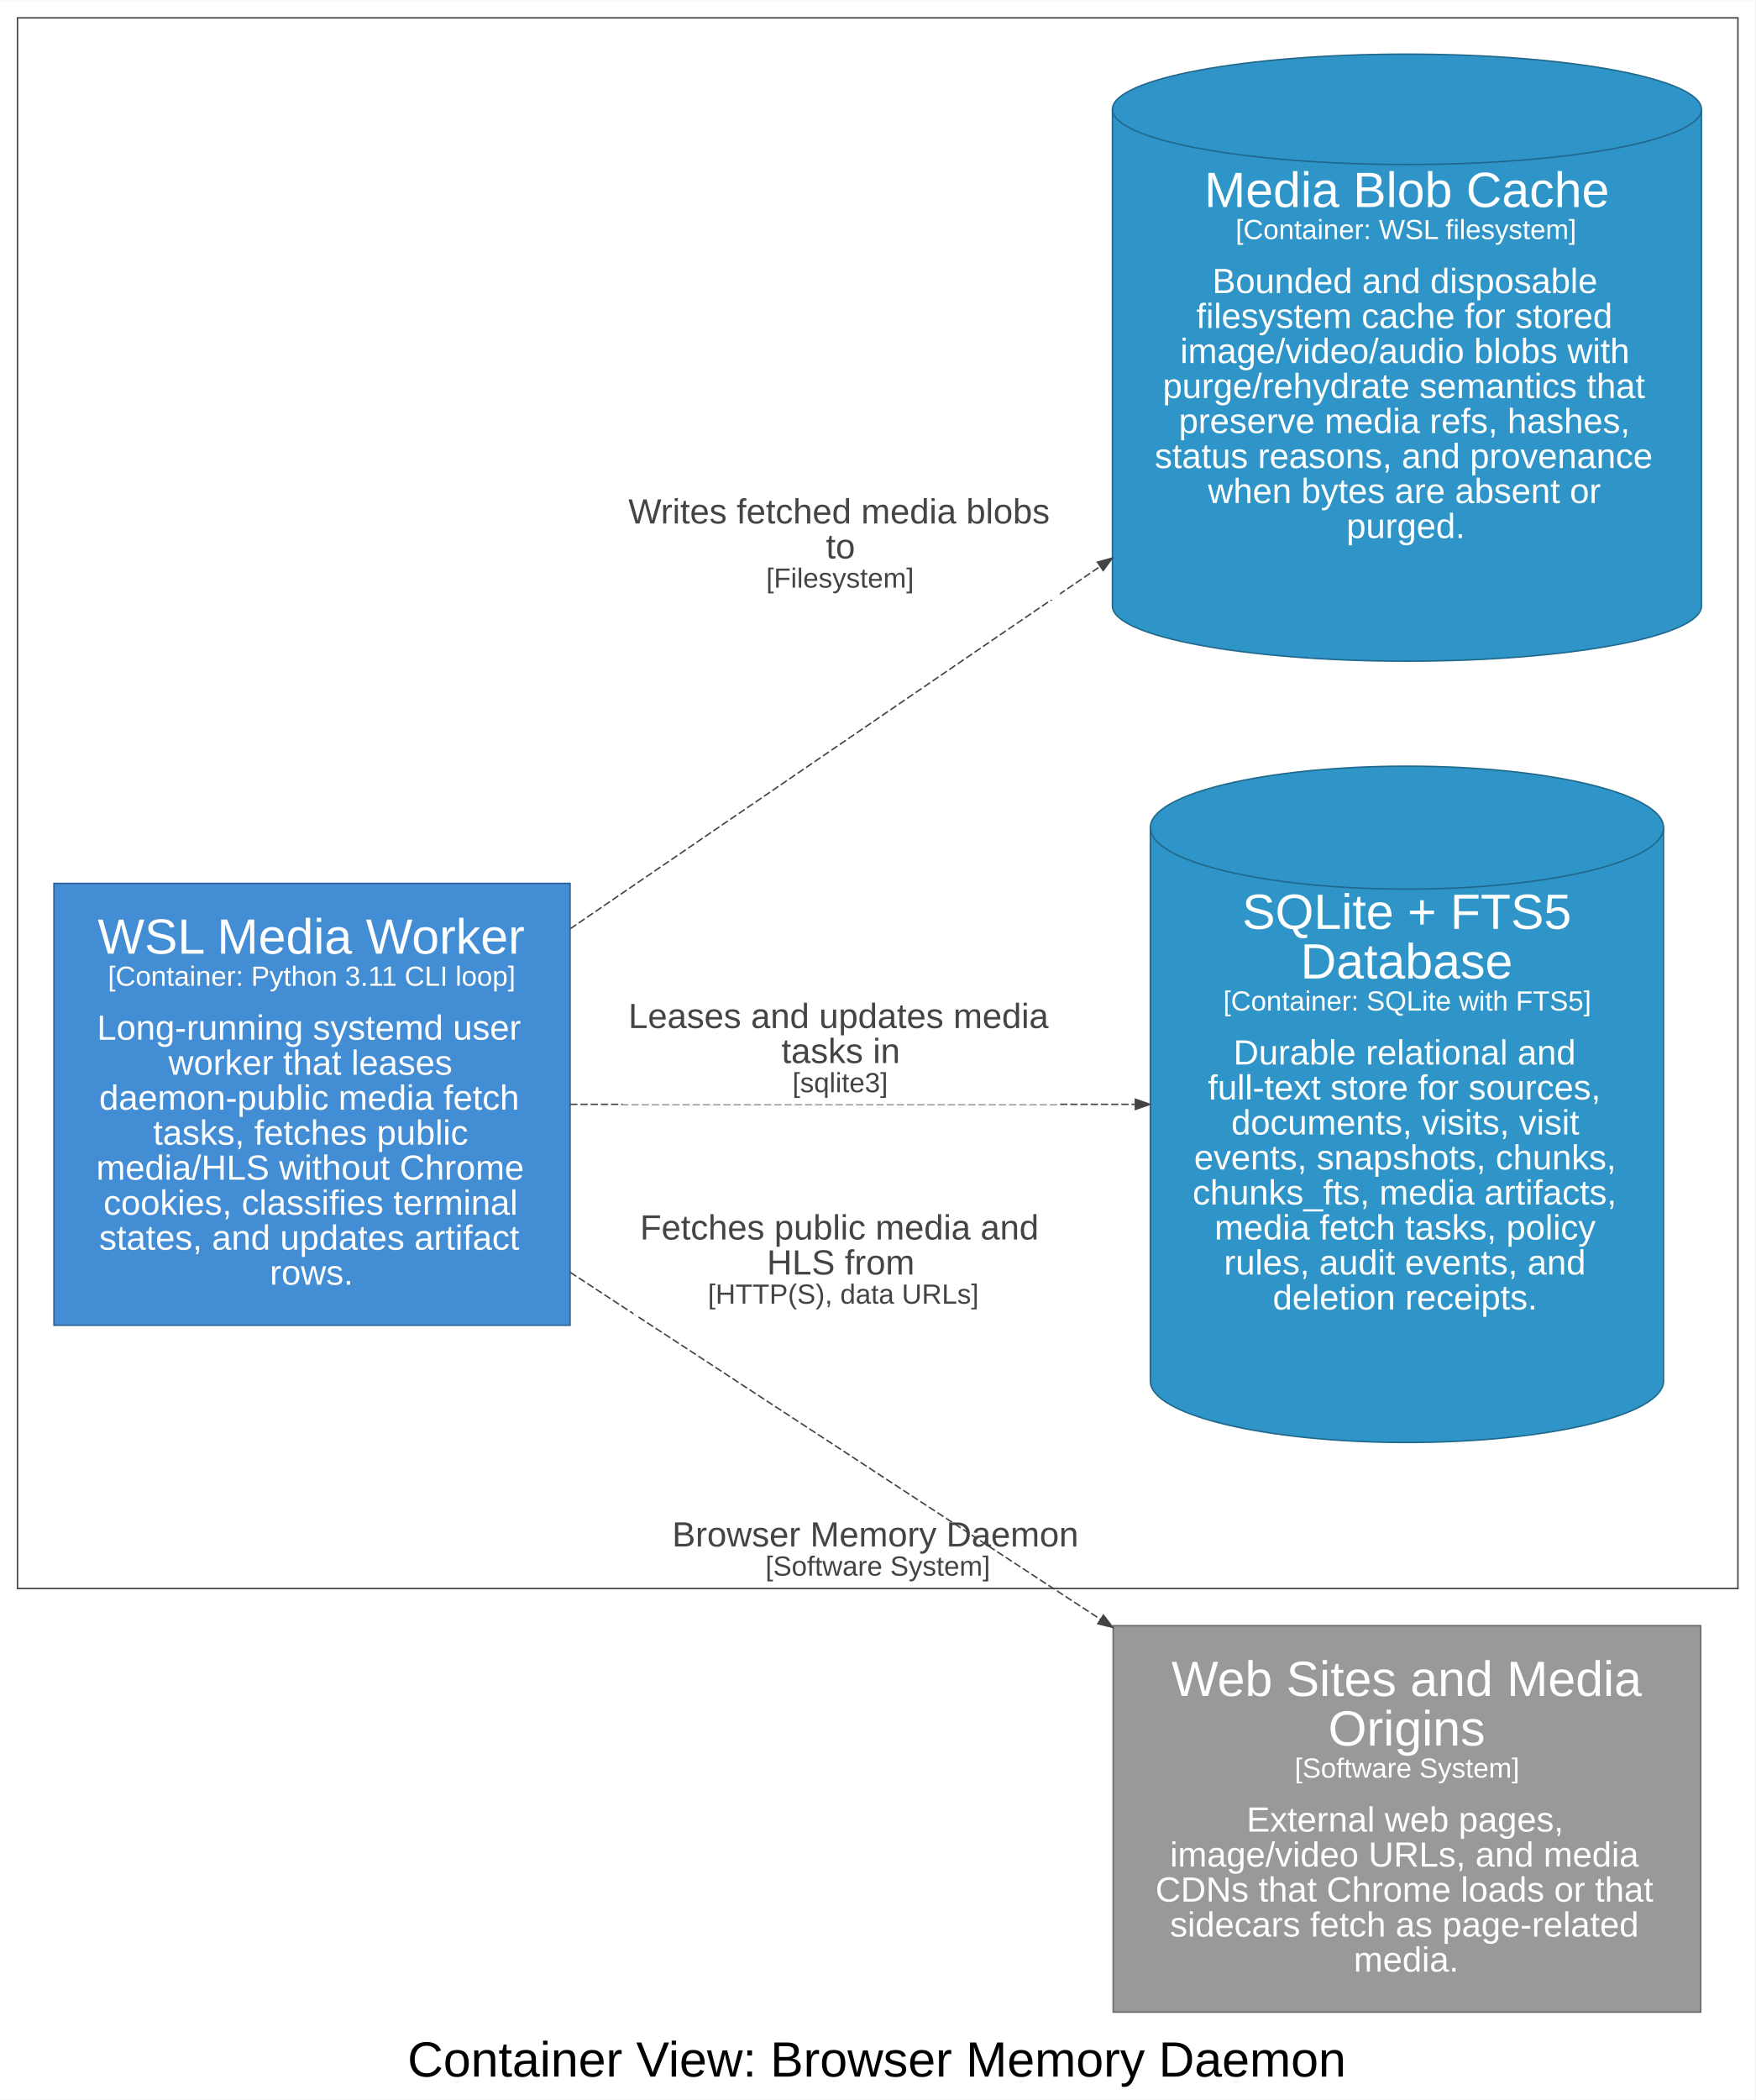
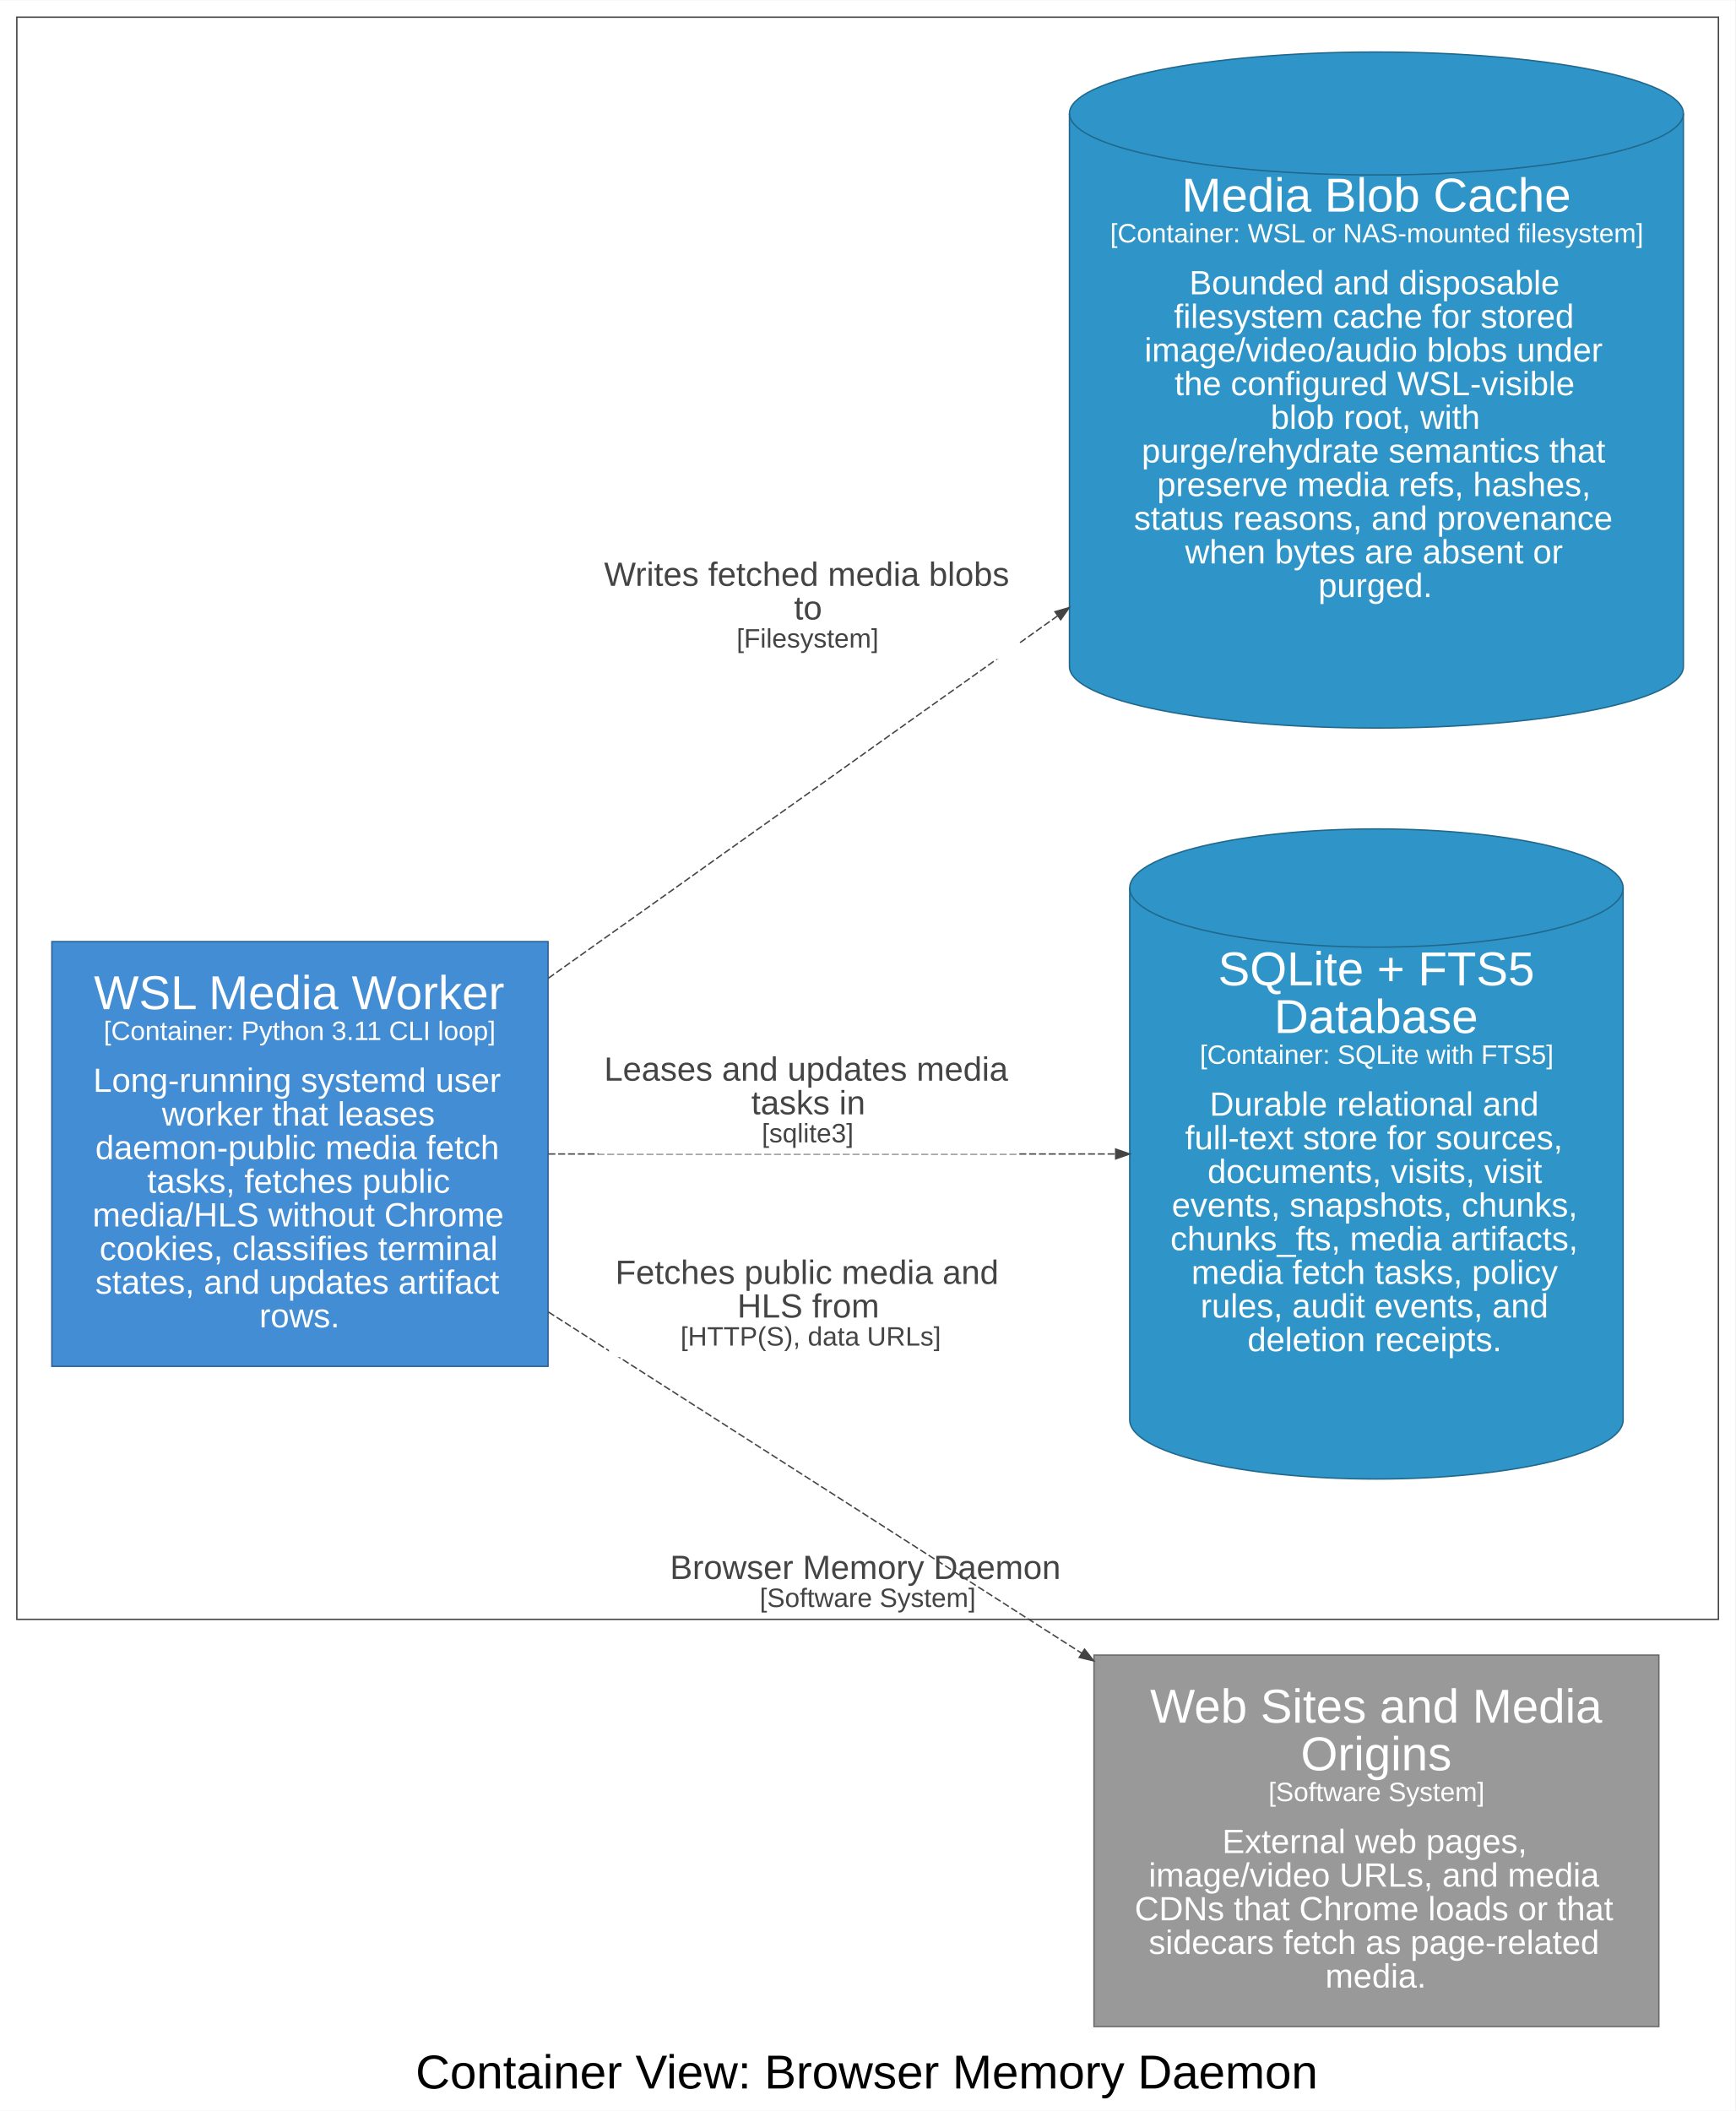
- <svg xmlns="http://www.w3.org/2000/svg" width="1204pt" height="1440pt" viewBox="0.00 0.00 1204.00 1439.50">
-   <g id="graph0" class="graph" transform="scale(1 1) rotate(0) translate(4 1435.5)">
-     <polygon fill="white" stroke="transparent" points="-4,4 -4,-1435.5 1200,-1435.5 1200,4 -4,4" />
-     <text text-anchor="start" x="275.5" y="-11.8" font-family="Arial" font-size="34.00">Container View: Browser Memory Daemon</text>
+ <svg xmlns="http://www.w3.org/2000/svg" width="1238pt" height="1506pt" viewBox="0.00 0.00 1238.00 1505.50">
+   <g id="graph0" class="graph" transform="scale(1 1) rotate(0) translate(4 1501.5)">
+     <polygon fill="white" stroke="transparent" points="-4,4 -4,-1501.5 1234,-1501.5 1234,4 -4,4" />
+     <text text-anchor="start" x="292.5" y="-11.8" font-family="Arial" font-size="34.00">Container View: Browser Memory Daemon</text>
    <g id="clust1" class="cluster">
-       <polygon fill="none" stroke="#444444" points="8,-346.5 8,-1423.5 1188,-1423.5 1188,-346.5 8,-346.5" />
-       <text text-anchor="start" x="457" y="-375.3" font-family="Arial" font-size="24.00" fill="#444444">Browser Memory Daemon</text>
-       <text text-anchor="start" x="521" y="-355.3" font-family="Arial" font-size="19.00" fill="#444444">[Software System]</text>
+       <polygon fill="none" stroke="#444444" points="8,-346.5 8,-1489.5 1222,-1489.5 1222,-346.5 8,-346.5" />
+       <text text-anchor="start" x="474" y="-375.3" font-family="Arial" font-size="24.00" fill="#444444">Browser Memory Daemon</text>
+       <text text-anchor="start" x="538" y="-355.3" font-family="Arial" font-size="19.00" fill="#444444">[Software System]</text>
    </g>
    <g id="3" class="node">
-       <polygon fill="#999999" stroke="#6b6b6b" points="1162.5,-321 759.5,-321 759.5,-56 1162.5,-56 1162.5,-321" />
-       <text text-anchor="start" x="799.5" y="-272.8" font-family="Arial" font-size="34.00" fill="#ffffff">Web Sites and Media</text>
-       <text text-anchor="start" x="907" y="-238.8" font-family="Arial" font-size="34.00" fill="#ffffff">Origins</text>
-       <text text-anchor="start" x="884" y="-216.8" font-family="Arial" font-size="19.00" fill="#ffffff">[Software System]</text>
-       <text text-anchor="start" x="851" y="-179.8" font-family="Arial" font-size="24.00" fill="#ffffff">External web pages,</text>
-       <text text-anchor="start" x="798.5" y="-155.8" font-family="Arial" font-size="24.00" fill="#ffffff">image/video URLs, and media</text>
-       <text text-anchor="start" x="788.5" y="-131.8" font-family="Arial" font-size="24.00" fill="#ffffff">CDNs that Chrome loads or that</text>
-       <text text-anchor="start" x="798.5" y="-107.8" font-family="Arial" font-size="24.00" fill="#ffffff">sidecars fetch as page-related</text>
-       <text text-anchor="start" x="924.5" y="-83.8" font-family="Arial" font-size="24.00" fill="#ffffff">media.</text>
+       <polygon fill="#999999" stroke="#6b6b6b" points="1179.5,-321 776.5,-321 776.5,-56 1179.5,-56 1179.5,-321" />
+       <text text-anchor="start" x="816.5" y="-272.8" font-family="Arial" font-size="34.00" fill="#ffffff">Web Sites and Media</text>
+       <text text-anchor="start" x="924" y="-238.8" font-family="Arial" font-size="34.00" fill="#ffffff">Origins</text>
+       <text text-anchor="start" x="901" y="-216.8" font-family="Arial" font-size="19.00" fill="#ffffff">[Software System]</text>
+       <text text-anchor="start" x="868" y="-179.8" font-family="Arial" font-size="24.00" fill="#ffffff">External web pages,</text>
+       <text text-anchor="start" x="815.5" y="-155.8" font-family="Arial" font-size="24.00" fill="#ffffff">image/video URLs, and media</text>
+       <text text-anchor="start" x="805.5" y="-131.8" font-family="Arial" font-size="24.00" fill="#ffffff">CDNs that Chrome loads or that</text>
+       <text text-anchor="start" x="815.5" y="-107.8" font-family="Arial" font-size="24.00" fill="#ffffff">sidecars fetch as page-related</text>
+       <text text-anchor="start" x="941.5" y="-83.8" font-family="Arial" font-size="24.00" fill="#ffffff">media.</text>
    </g>
    <g id="24" class="node">
      <polygon fill="#438dd5" stroke="#2e6295" points="387,-830 33,-830 33,-527 387,-527 387,-830" />
      <text text-anchor="start" x="63" y="-781.8" font-family="Arial" font-size="34.00" fill="#ffffff">WSL Media Worker</text>
      <text text-anchor="start" x="70" y="-759.8" font-family="Arial" font-size="19.00" fill="#ffffff">[Container: Python 3.11 CLI loop]</text>
      <text text-anchor="start" x="62.5" y="-722.8" font-family="Arial" font-size="24.00" fill="#ffffff">Long-running systemd user</text>
      <text text-anchor="start" x="111.5" y="-698.8" font-family="Arial" font-size="24.00" fill="#ffffff">worker that leases</text>
      <text text-anchor="start" x="64" y="-674.8" font-family="Arial" font-size="24.00" fill="#ffffff">daemon-public media fetch</text>
      <text text-anchor="start" x="101" y="-650.8" font-family="Arial" font-size="24.00" fill="#ffffff">tasks, fetches public</text>
      <text text-anchor="start" x="62" y="-626.8" font-family="Arial" font-size="24.00" fill="#ffffff">media/HLS without Chrome</text>
      <text text-anchor="start" x="67" y="-602.8" font-family="Arial" font-size="24.00" fill="#ffffff">cookies, classifies terminal</text>
      <text text-anchor="start" x="64" y="-578.8" font-family="Arial" font-size="24.00" fill="#ffffff">states, and updates artifact</text>
      <text text-anchor="start" x="181" y="-554.8" font-family="Arial" font-size="24.00" fill="#ffffff">rows.</text>
    </g>
    <g id="47" class="edge">
-       <path fill="none" stroke="#444444" stroke-dasharray="5,2" d="M387.08,-563.31C495.93,-492.1 636.21,-400.32 750.72,-325.41" />
-       <polygon fill="#444444" stroke="#444444" points="752.82,-328.22 759.27,-319.82 748.99,-322.36 752.82,-328.22" />
+       <path fill="none" stroke="#444444" stroke-dasharray="5,2" d="M387.22,-565.78C500.57,-493.27 648.44,-398.68 767.75,-322.35" />
+       <polygon fill="#444444" stroke="#444444" points="769.76,-325.23 776.29,-316.89 765.98,-319.33 769.76,-325.23" />
      <polygon fill="white" stroke="transparent" points="430.5,-533.5 430.5,-608.5 715.5,-608.5 715.5,-533.5 430.5,-533.5" />
      <text text-anchor="start" x="435" y="-585.8" font-family="Arial" font-size="24.00" fill="#444444">Fetches public media and</text>
      <text text-anchor="start" x="522" y="-561.8" font-family="Arial" font-size="24.00" fill="#444444">HLS from</text>
      <text text-anchor="start" x="481.5" y="-541.8" font-family="Arial" font-size="19.00" fill="#444444">[HTTP(S), data URLs]</text>
    </g>
    <g id="27" class="node">
-       <path fill="#2f95c8" stroke="#20688c" d="M1137,-868.22C1137,-891.48 1058.11,-910.38 961,-910.38 863.89,-910.38 785,-891.48 785,-868.22 785,-868.22 785,-488.78 785,-488.78 785,-465.52 863.89,-446.62 961,-446.62 1058.11,-446.62 1137,-465.52 1137,-488.78 1137,-488.78 1137,-868.22 1137,-868.22" />
-       <path fill="none" stroke="#20688c" d="M1137,-868.22C1137,-844.95 1058.11,-826.06 961,-826.06 863.89,-826.06 785,-844.95 785,-868.22" />
-       <text text-anchor="start" x="848" y="-798.8" font-family="Arial" font-size="34.00" fill="#ffffff">SQLite + FTS5</text>
-       <text text-anchor="start" x="888" y="-764.8" font-family="Arial" font-size="34.00" fill="#ffffff">Database</text>
-       <text text-anchor="start" x="835" y="-742.8" font-family="Arial" font-size="19.00" fill="#ffffff">[Container: SQLite with FTS5]</text>
-       <text text-anchor="start" x="842" y="-705.8" font-family="Arial" font-size="24.00" fill="#ffffff">Durable relational and</text>
-       <text text-anchor="start" x="824.5" y="-681.8" font-family="Arial" font-size="24.00" fill="#ffffff">full-text store for sources,</text>
-       <text text-anchor="start" x="840.5" y="-657.8" font-family="Arial" font-size="24.00" fill="#ffffff">documents, visits, visit</text>
-       <text text-anchor="start" x="815" y="-633.8" font-family="Arial" font-size="24.00" fill="#ffffff">events, snapshots, chunks,</text>
-       <text text-anchor="start" x="814" y="-609.8" font-family="Arial" font-size="24.00" fill="#ffffff">chunks_fts, media artifacts,</text>
-       <text text-anchor="start" x="829" y="-585.8" font-family="Arial" font-size="24.00" fill="#ffffff">media fetch tasks, policy</text>
-       <text text-anchor="start" x="835.5" y="-561.8" font-family="Arial" font-size="24.00" fill="#ffffff">rules, audit events, and</text>
-       <text text-anchor="start" x="869" y="-537.8" font-family="Arial" font-size="24.00" fill="#ffffff">deletion receipts.</text>
+       <path fill="#2f95c8" stroke="#20688c" d="M1154,-868.22C1154,-891.48 1075.11,-910.38 978,-910.38 880.89,-910.38 802,-891.48 802,-868.22 802,-868.22 802,-488.78 802,-488.78 802,-465.52 880.89,-446.62 978,-446.62 1075.11,-446.62 1154,-465.52 1154,-488.78 1154,-488.78 1154,-868.22 1154,-868.22" />
+       <path fill="none" stroke="#20688c" d="M1154,-868.22C1154,-844.95 1075.11,-826.06 978,-826.06 880.89,-826.06 802,-844.95 802,-868.22" />
+       <text text-anchor="start" x="865" y="-798.8" font-family="Arial" font-size="34.00" fill="#ffffff">SQLite + FTS5</text>
+       <text text-anchor="start" x="905" y="-764.8" font-family="Arial" font-size="34.00" fill="#ffffff">Database</text>
+       <text text-anchor="start" x="852" y="-742.8" font-family="Arial" font-size="19.00" fill="#ffffff">[Container: SQLite with FTS5]</text>
+       <text text-anchor="start" x="859" y="-705.8" font-family="Arial" font-size="24.00" fill="#ffffff">Durable relational and</text>
+       <text text-anchor="start" x="841.5" y="-681.8" font-family="Arial" font-size="24.00" fill="#ffffff">full-text store for sources,</text>
+       <text text-anchor="start" x="857.5" y="-657.8" font-family="Arial" font-size="24.00" fill="#ffffff">documents, visits, visit</text>
+       <text text-anchor="start" x="832" y="-633.8" font-family="Arial" font-size="24.00" fill="#ffffff">events, snapshots, chunks,</text>
+       <text text-anchor="start" x="831" y="-609.8" font-family="Arial" font-size="24.00" fill="#ffffff">chunks_fts, media artifacts,</text>
+       <text text-anchor="start" x="846" y="-585.8" font-family="Arial" font-size="24.00" fill="#ffffff">media fetch tasks, policy</text>
+       <text text-anchor="start" x="852.5" y="-561.8" font-family="Arial" font-size="24.00" fill="#ffffff">rules, audit events, and</text>
+       <text text-anchor="start" x="886" y="-537.8" font-family="Arial" font-size="24.00" fill="#ffffff">deletion receipts.</text>
    </g>
    <g id="46" class="edge">
-       <path fill="none" stroke="#444444" stroke-dasharray="5,2" d="M387.08,-678.5C503.58,-678.5 656.1,-678.5 774.48,-678.5" />
-       <polygon fill="#444444" stroke="#444444" points="774.74,-682 784.74,-678.5 774.74,-675 774.74,-682" />
+       <path fill="none" stroke="#444444" stroke-dasharray="5,2" d="M387.22,-678.5C508.28,-678.5 668.71,-678.5 791.69,-678.5" />
+       <polygon fill="#444444" stroke="#444444" points="791.97,-682 801.97,-678.5 791.97,-675 791.97,-682" />
      <polygon fill="white" stroke="transparent" points="423,-678.5 423,-753.5 723,-753.5 723,-678.5 423,-678.5" />
      <text text-anchor="start" x="427" y="-730.8" font-family="Arial" font-size="24.00" fill="#444444">Leases and updates media</text>
      <text text-anchor="start" x="532" y="-706.8" font-family="Arial" font-size="24.00" fill="#444444">tasks in</text>
      <text text-anchor="start" x="539.5" y="-686.8" font-family="Arial" font-size="19.00" fill="#444444">[sqlite3]</text>
    </g>
    <g id="29" class="node">
-       <path fill="#2f95c8" stroke="#20688c" d="M1163,-1360.78C1163,-1381.66 1072.46,-1398.63 961,-1398.63 849.54,-1398.63 759,-1381.66 759,-1360.78 759,-1360.78 759,-1020.22 759,-1020.22 759,-999.34 849.54,-982.37 961,-982.37 1072.46,-982.37 1163,-999.34 1163,-1020.22 1163,-1020.22 1163,-1360.78 1163,-1360.78" />
-       <path fill="none" stroke="#20688c" d="M1163,-1360.78C1163,-1339.9 1072.46,-1322.94 961,-1322.94 849.54,-1322.94 759,-1339.9 759,-1360.78" />
-       <text text-anchor="start" x="822" y="-1293.8" font-family="Arial" font-size="34.00" fill="#ffffff">Media Blob Cache</text>
-       <text text-anchor="start" x="843.5" y="-1271.8" font-family="Arial" font-size="19.00" fill="#ffffff">[Container: WSL filesystem]</text>
-       <text text-anchor="start" x="827.5" y="-1234.8" font-family="Arial" font-size="24.00" fill="#ffffff">Bounded and disposable</text>
-       <text text-anchor="start" x="816.5" y="-1210.8" font-family="Arial" font-size="24.00" fill="#ffffff">filesystem cache for stored</text>
-       <text text-anchor="start" x="805.5" y="-1186.8" font-family="Arial" font-size="24.00" fill="#ffffff">image/video/audio blobs with</text>
-       <text text-anchor="start" x="793.5" y="-1162.8" font-family="Arial" font-size="24.00" fill="#ffffff">purge/rehydrate semantics that</text>
-       <text text-anchor="start" x="804.5" y="-1138.8" font-family="Arial" font-size="24.00" fill="#ffffff">preserve media refs, hashes,</text>
-       <text text-anchor="start" x="788" y="-1114.8" font-family="Arial" font-size="24.00" fill="#ffffff">status reasons, and provenance</text>
-       <text text-anchor="start" x="824.5" y="-1090.8" font-family="Arial" font-size="24.00" fill="#ffffff">when bytes are absent or</text>
-       <text text-anchor="start" x="919.5" y="-1066.8" font-family="Arial" font-size="24.00" fill="#ffffff">purged.</text>
+       <path fill="#2f95c8" stroke="#20688c" d="M1197,-1420.78C1197,-1444.97 1098.84,-1464.63 978,-1464.63 857.16,-1464.63 759,-1444.97 759,-1420.78 759,-1420.78 759,-1026.22 759,-1026.22 759,-1002.03 857.16,-982.37 978,-982.37 1098.84,-982.37 1197,-1002.03 1197,-1026.22 1197,-1026.22 1197,-1420.78 1197,-1420.78" />
+       <path fill="none" stroke="#20688c" d="M1197,-1420.78C1197,-1396.59 1098.84,-1376.94 978,-1376.94 857.16,-1376.94 759,-1396.59 759,-1420.78" />
+       <text text-anchor="start" x="839" y="-1350.8" font-family="Arial" font-size="34.00" fill="#ffffff">Media Blob Cache</text>
+       <text text-anchor="start" x="788" y="-1328.8" font-family="Arial" font-size="19.00" fill="#ffffff">[Container: WSL or NAS-mounted filesystem]</text>
+       <text text-anchor="start" x="844.5" y="-1291.8" font-family="Arial" font-size="24.00" fill="#ffffff">Bounded and disposable</text>
+       <text text-anchor="start" x="833.5" y="-1267.8" font-family="Arial" font-size="24.00" fill="#ffffff">filesystem cache for stored</text>
+       <text text-anchor="start" x="812.5" y="-1243.8" font-family="Arial" font-size="24.00" fill="#ffffff">image/video/audio blobs under</text>
+       <text text-anchor="start" x="834" y="-1219.8" font-family="Arial" font-size="24.00" fill="#ffffff">the configured WSL-visible</text>
+       <text text-anchor="start" x="902.5" y="-1195.8" font-family="Arial" font-size="24.00" fill="#ffffff">blob root, with</text>
+       <text text-anchor="start" x="810.5" y="-1171.8" font-family="Arial" font-size="24.00" fill="#ffffff">purge/rehydrate semantics that</text>
+       <text text-anchor="start" x="821.5" y="-1147.8" font-family="Arial" font-size="24.00" fill="#ffffff">preserve media refs, hashes,</text>
+       <text text-anchor="start" x="805" y="-1123.8" font-family="Arial" font-size="24.00" fill="#ffffff">status reasons, and provenance</text>
+       <text text-anchor="start" x="841.5" y="-1099.8" font-family="Arial" font-size="24.00" fill="#ffffff">when bytes are absent or</text>
+       <text text-anchor="start" x="936.5" y="-1075.8" font-family="Arial" font-size="24.00" fill="#ffffff">purged.</text>
    </g>
    <g id="48" class="edge">
-       <path fill="none" stroke="#444444" stroke-dasharray="5,2" d="M387.08,-798.86C495.82,-873.2 635.94,-968.98 750.39,-1047.22" />
-       <polygon fill="#444444" stroke="#444444" points="748.7,-1050.3 758.93,-1053.06 752.65,-1044.52 748.7,-1050.3" />
-       <polygon fill="white" stroke="transparent" points="423,-1024.5 423,-1099.5 723,-1099.5 723,-1024.5 423,-1024.5" />
-       <text text-anchor="start" x="427" y="-1076.8" font-family="Arial" font-size="24.00" fill="#444444">Writes fetched media blobs</text>
-       <text text-anchor="start" x="562.5" y="-1052.8" font-family="Arial" font-size="24.00" fill="#444444">to</text>
-       <text text-anchor="start" x="521.5" y="-1032.8" font-family="Arial" font-size="19.00" fill="#444444">[Filesystem]</text>
+       <path fill="none" stroke="#444444" stroke-dasharray="5,2" d="M387.22,-803.88C495.18,-880.69 634.45,-979.78 750.54,-1062.37" />
+       <polygon fill="#444444" stroke="#444444" points="748.68,-1065.35 758.86,-1068.29 752.74,-1059.64 748.68,-1065.35" />
+       <polygon fill="white" stroke="transparent" points="423,-1031.5 423,-1106.5 723,-1106.5 723,-1031.5 423,-1031.5" />
+       <text text-anchor="start" x="427" y="-1083.8" font-family="Arial" font-size="24.00" fill="#444444">Writes fetched media blobs</text>
+       <text text-anchor="start" x="562.5" y="-1059.8" font-family="Arial" font-size="24.00" fill="#444444">to</text>
+       <text text-anchor="start" x="521.5" y="-1039.8" font-family="Arial" font-size="19.00" fill="#444444">[Filesystem]</text>
    </g>
  </g>
</svg>
